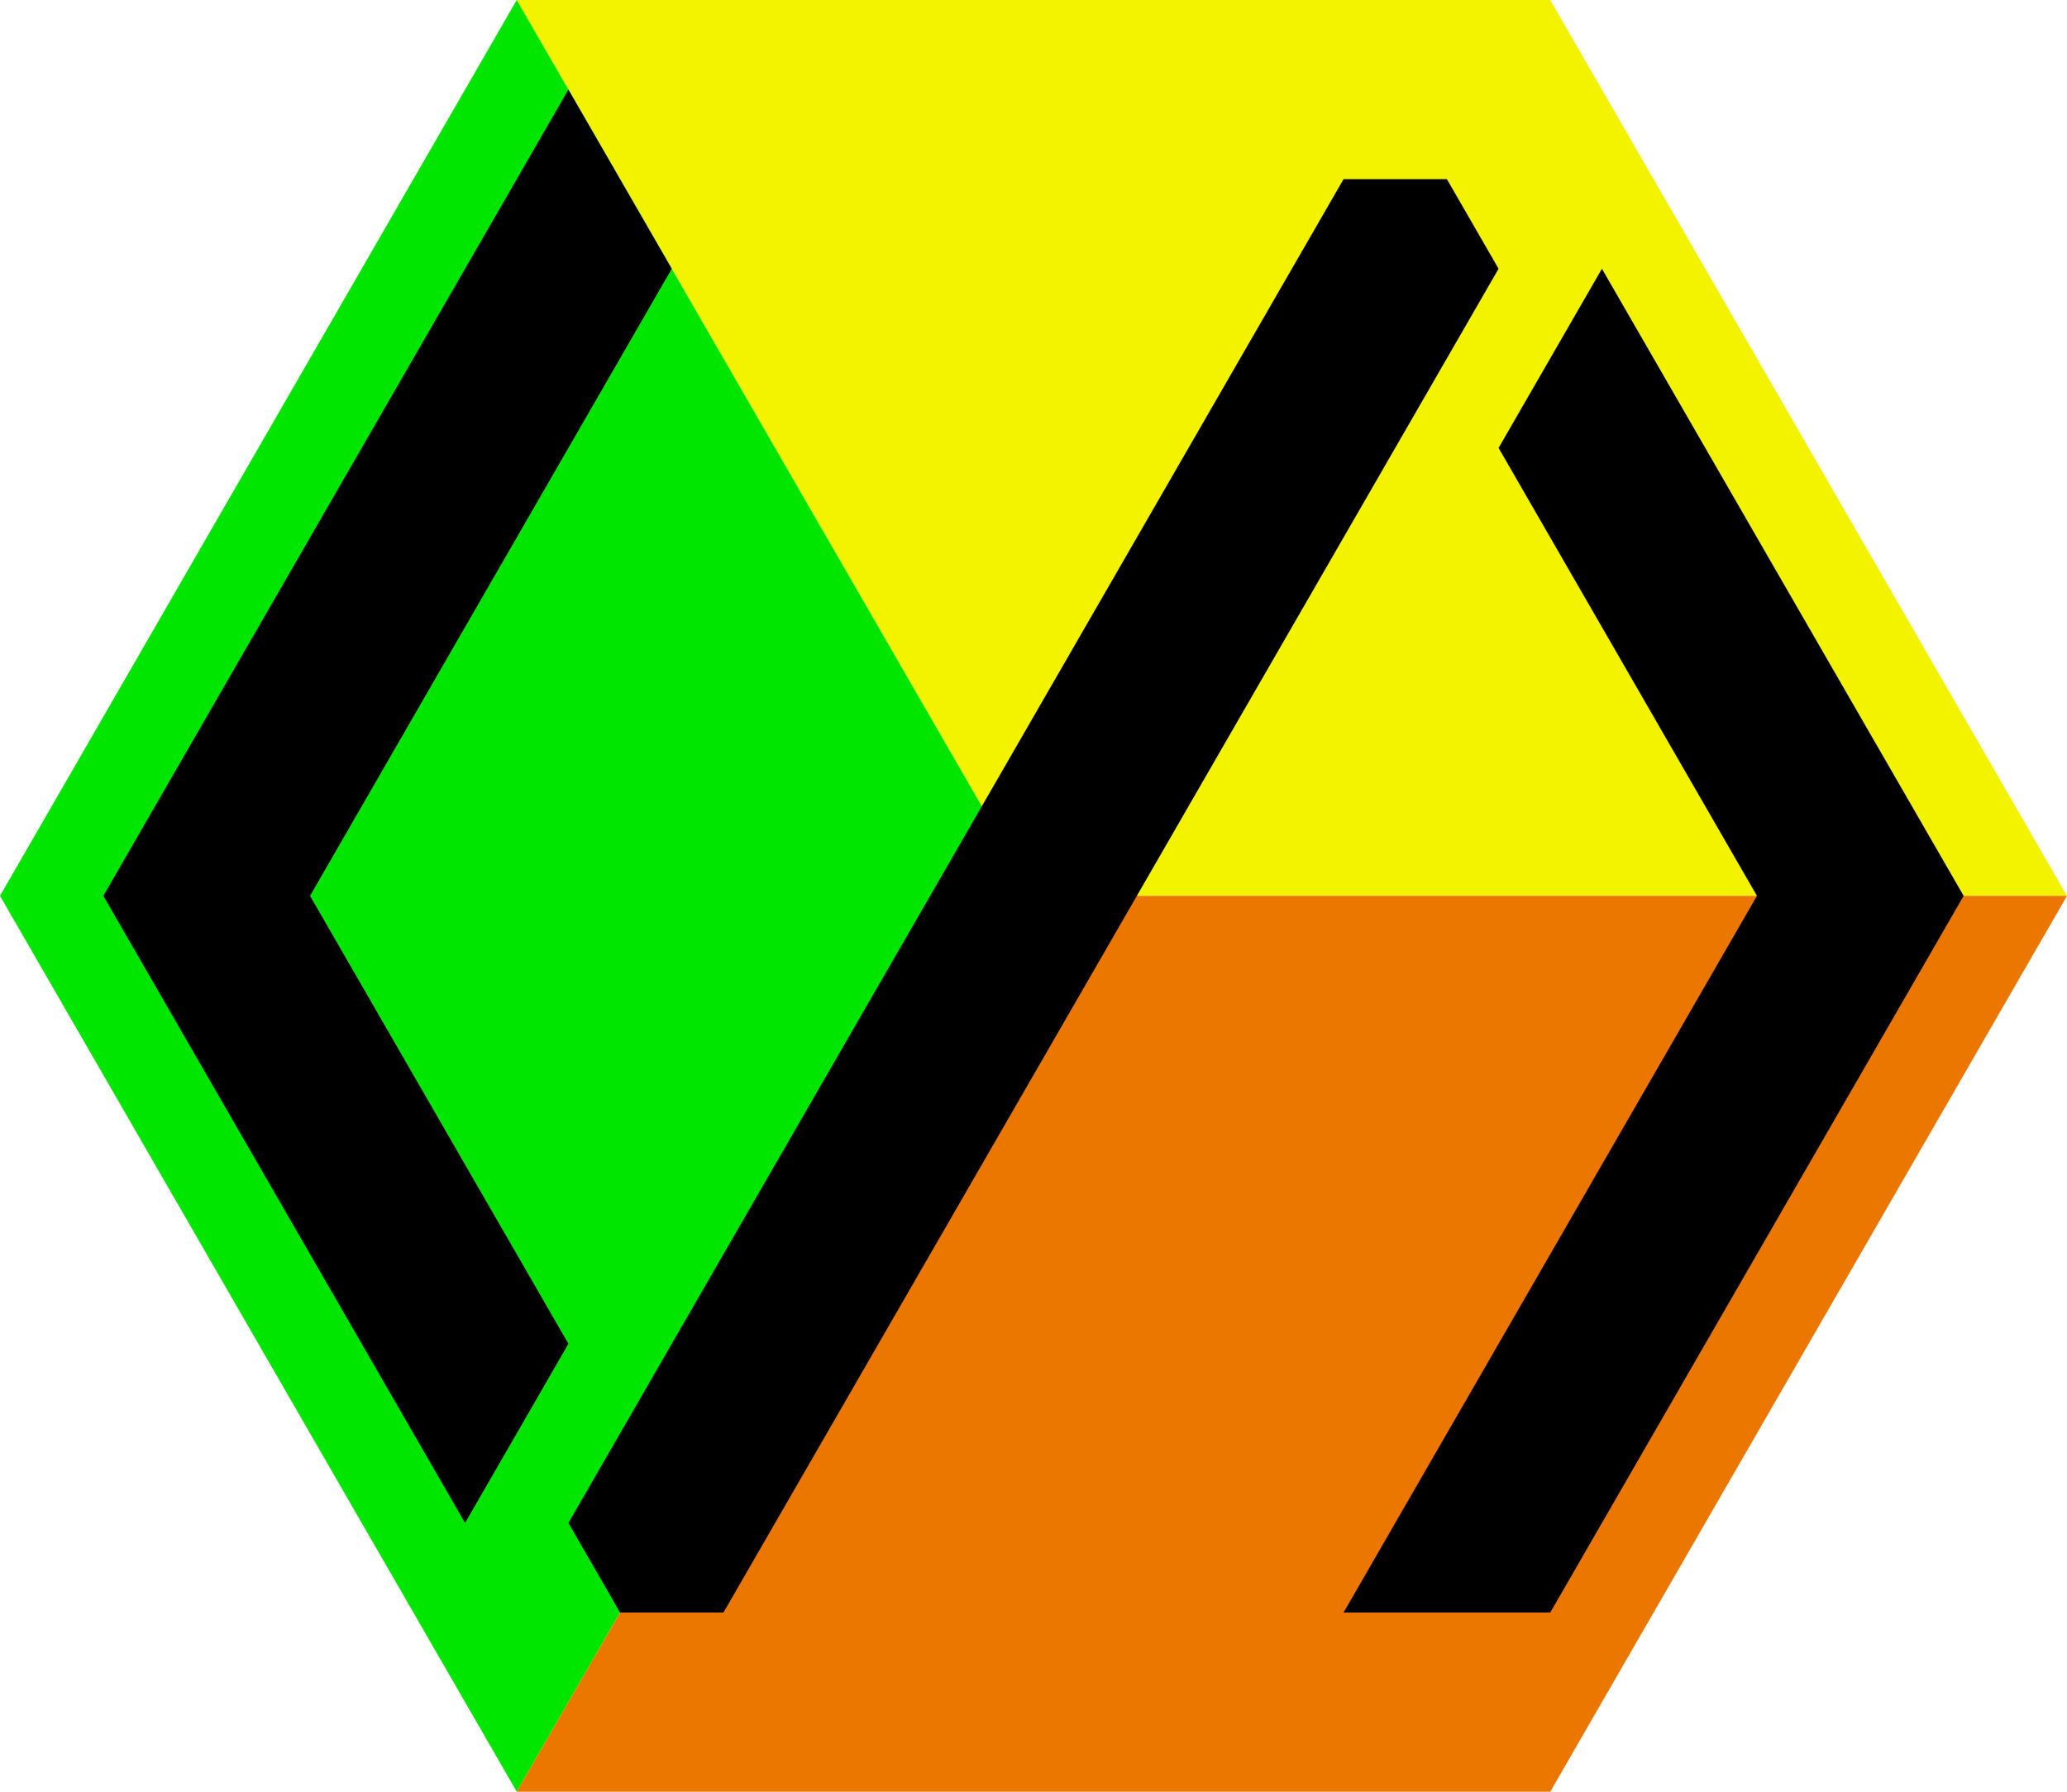
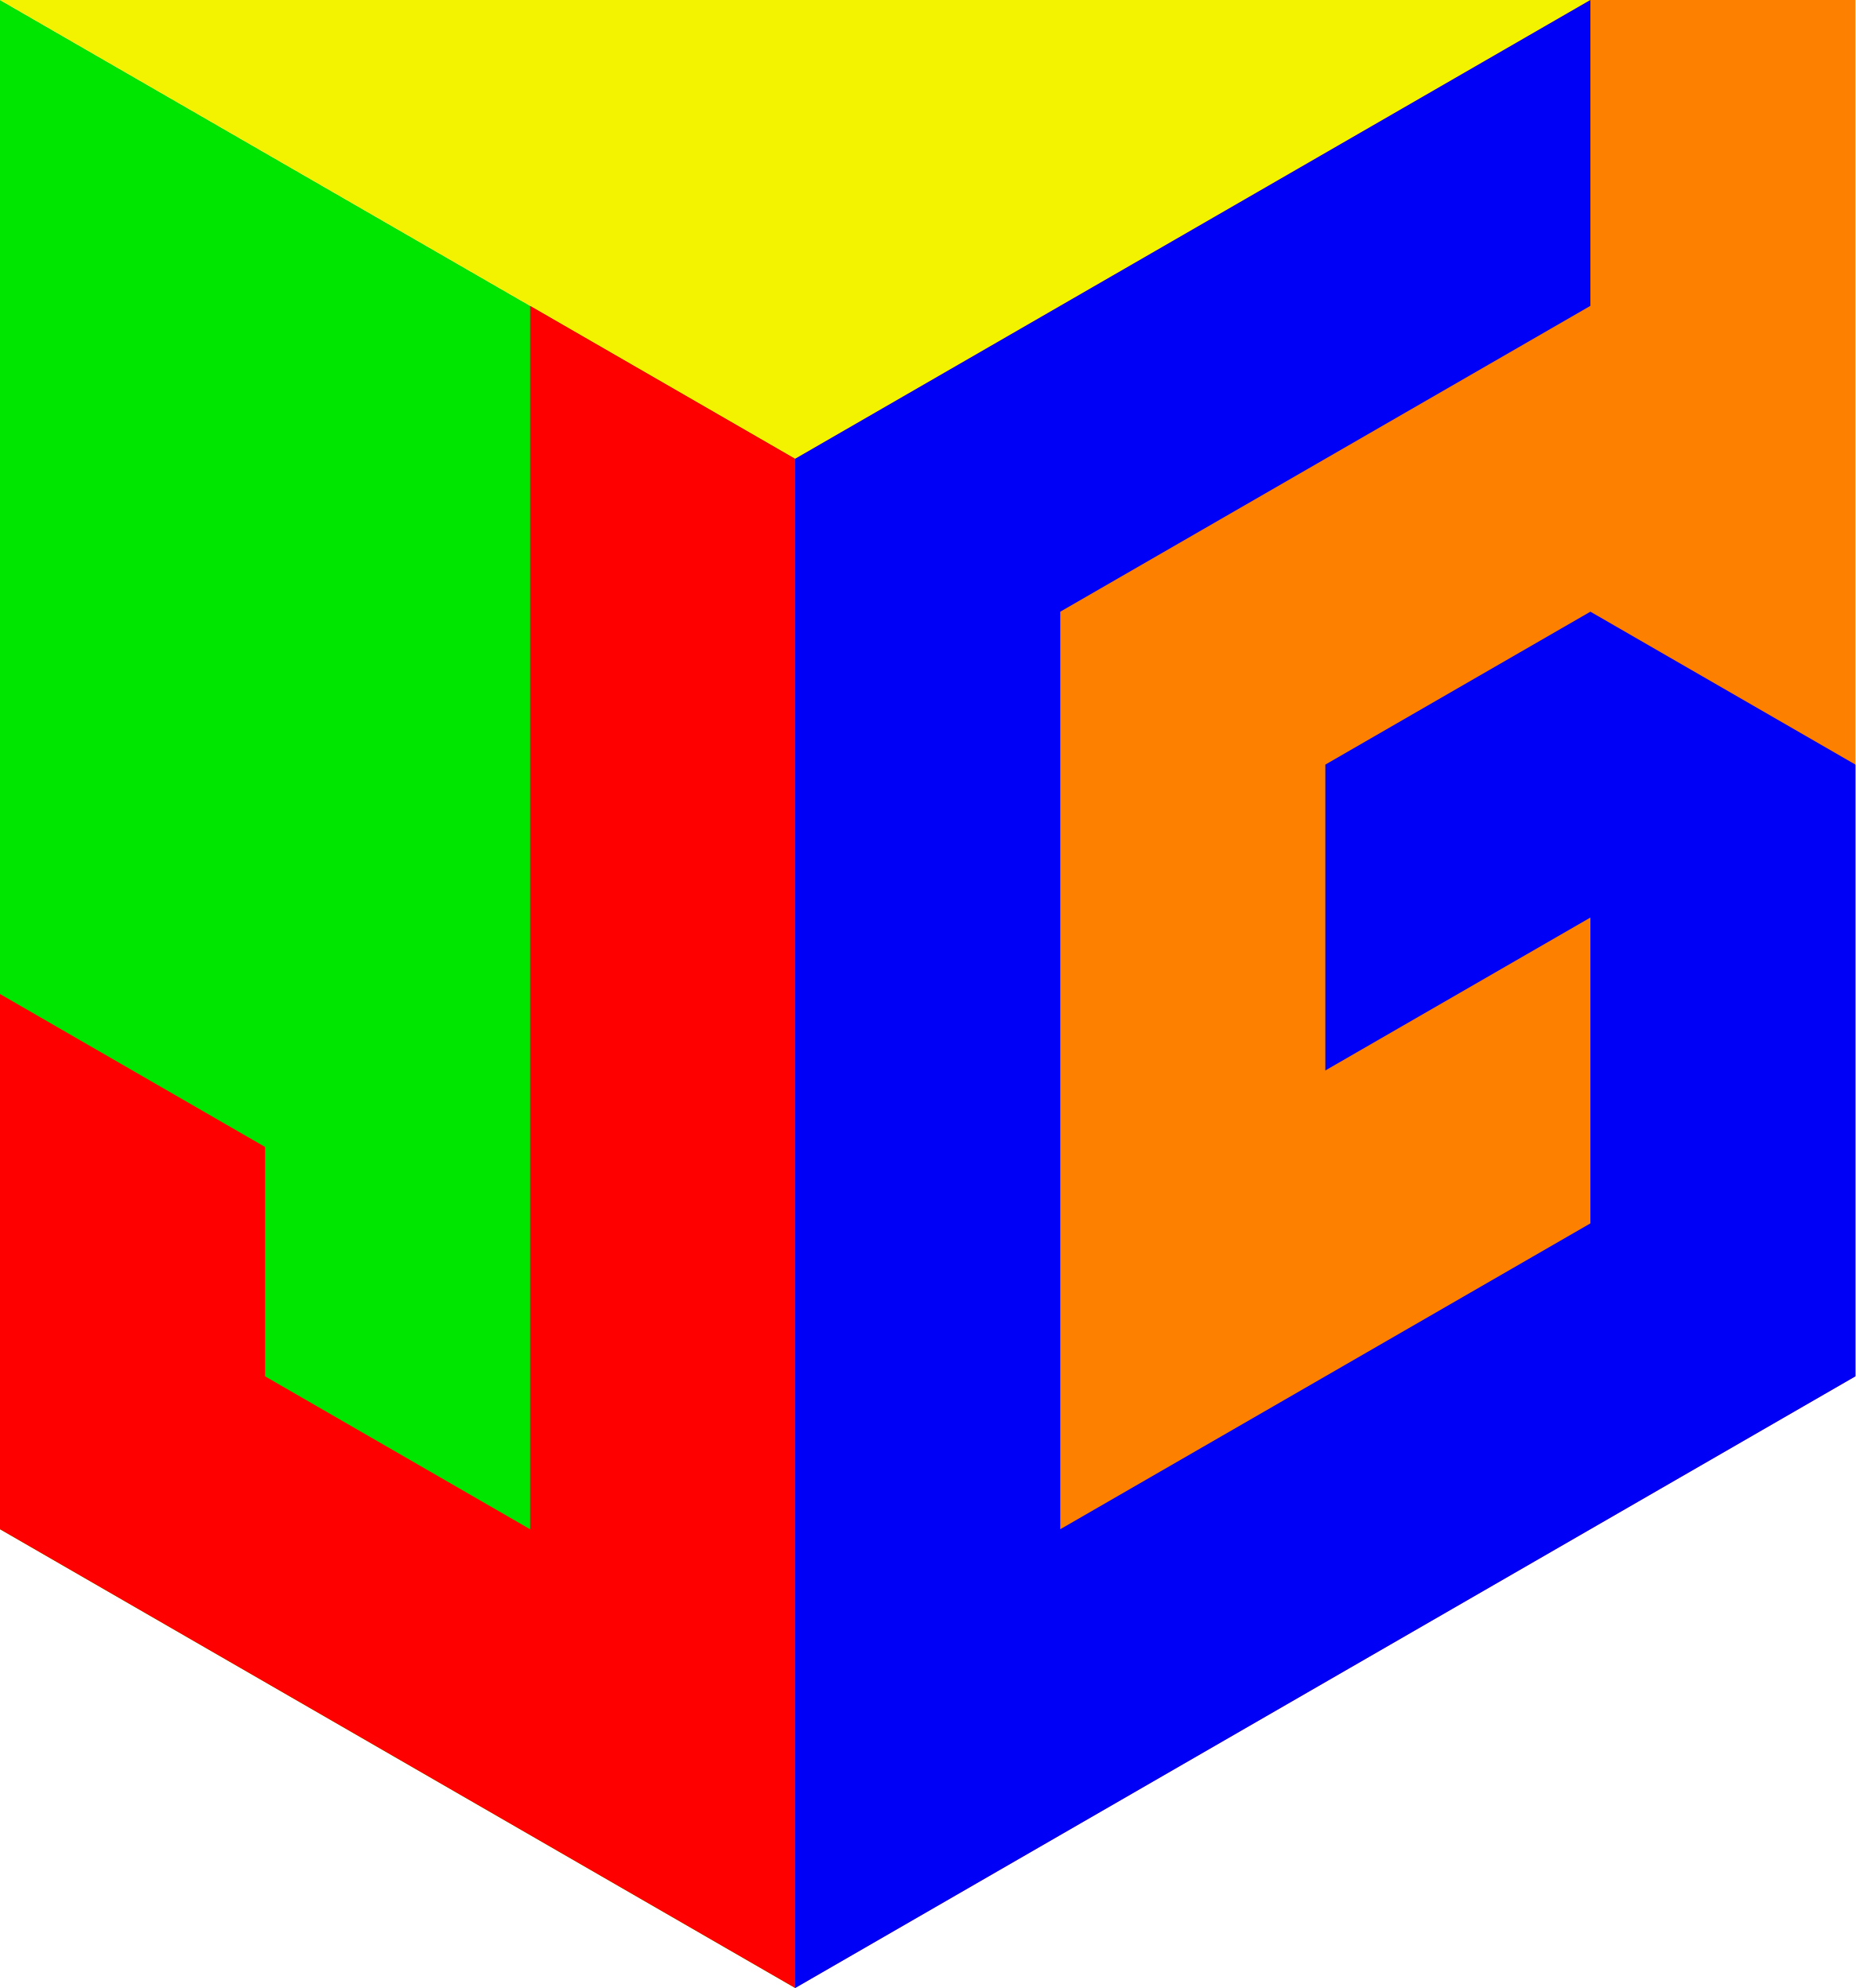
- <svg xmlns="http://www.w3.org/2000/svg" width="600" height="520">
-   <polygon points="150 0, 450 0, 600 260, 300 260" fill="#F3F300" />
-   <polygon points="150 0, 300 260, 150 520, 0 260" fill="#00E600" />
-   <polygon points="" fill="#FD8000" />
-   <polygon points="300 260, 600 260, 450 520, 150 520" fill="#EC7700" />
-   <polygon points="" fill="#00E600" />
-   <polygon points="165 26, 195 78, 90 260, 165 390, 135 442, 30 260" fill="#000000" />
-   <polygon points="390 52, 420 52, 435 78, 210 468, 180 468, 165 442" fill="#000000" />
-   <polygon points="435 130, 465 78, 570 260, 450 468, 390 468, 510 260" fill="#000000" />
+ <svg xmlns="http://www.w3.org/2000/svg" width="364" height="390">
+   <polygon points="0 0, 156 90, 156 390, 0 300" fill="#00E600" />
+   <polygon points="156 0, 364 0, 364 270, 156 390" fill="#FD8000" />
+   <polygon points="0 0, 312 0, 156 90" fill="#F3F300" />
+   <polygon points="104 60, 156 90, 156 390, 0 300, 0 195, 52 225, 52 270, 104 300" fill="#FF0000" />
+   <polygon points="156 90, 312 0, 312 60, 208 120, 208 300, 312 240, 312 180, 260 210, 260 150, 312 120, 364 150, 364 270, 156 390" fill="#0000F7" />
</svg>
